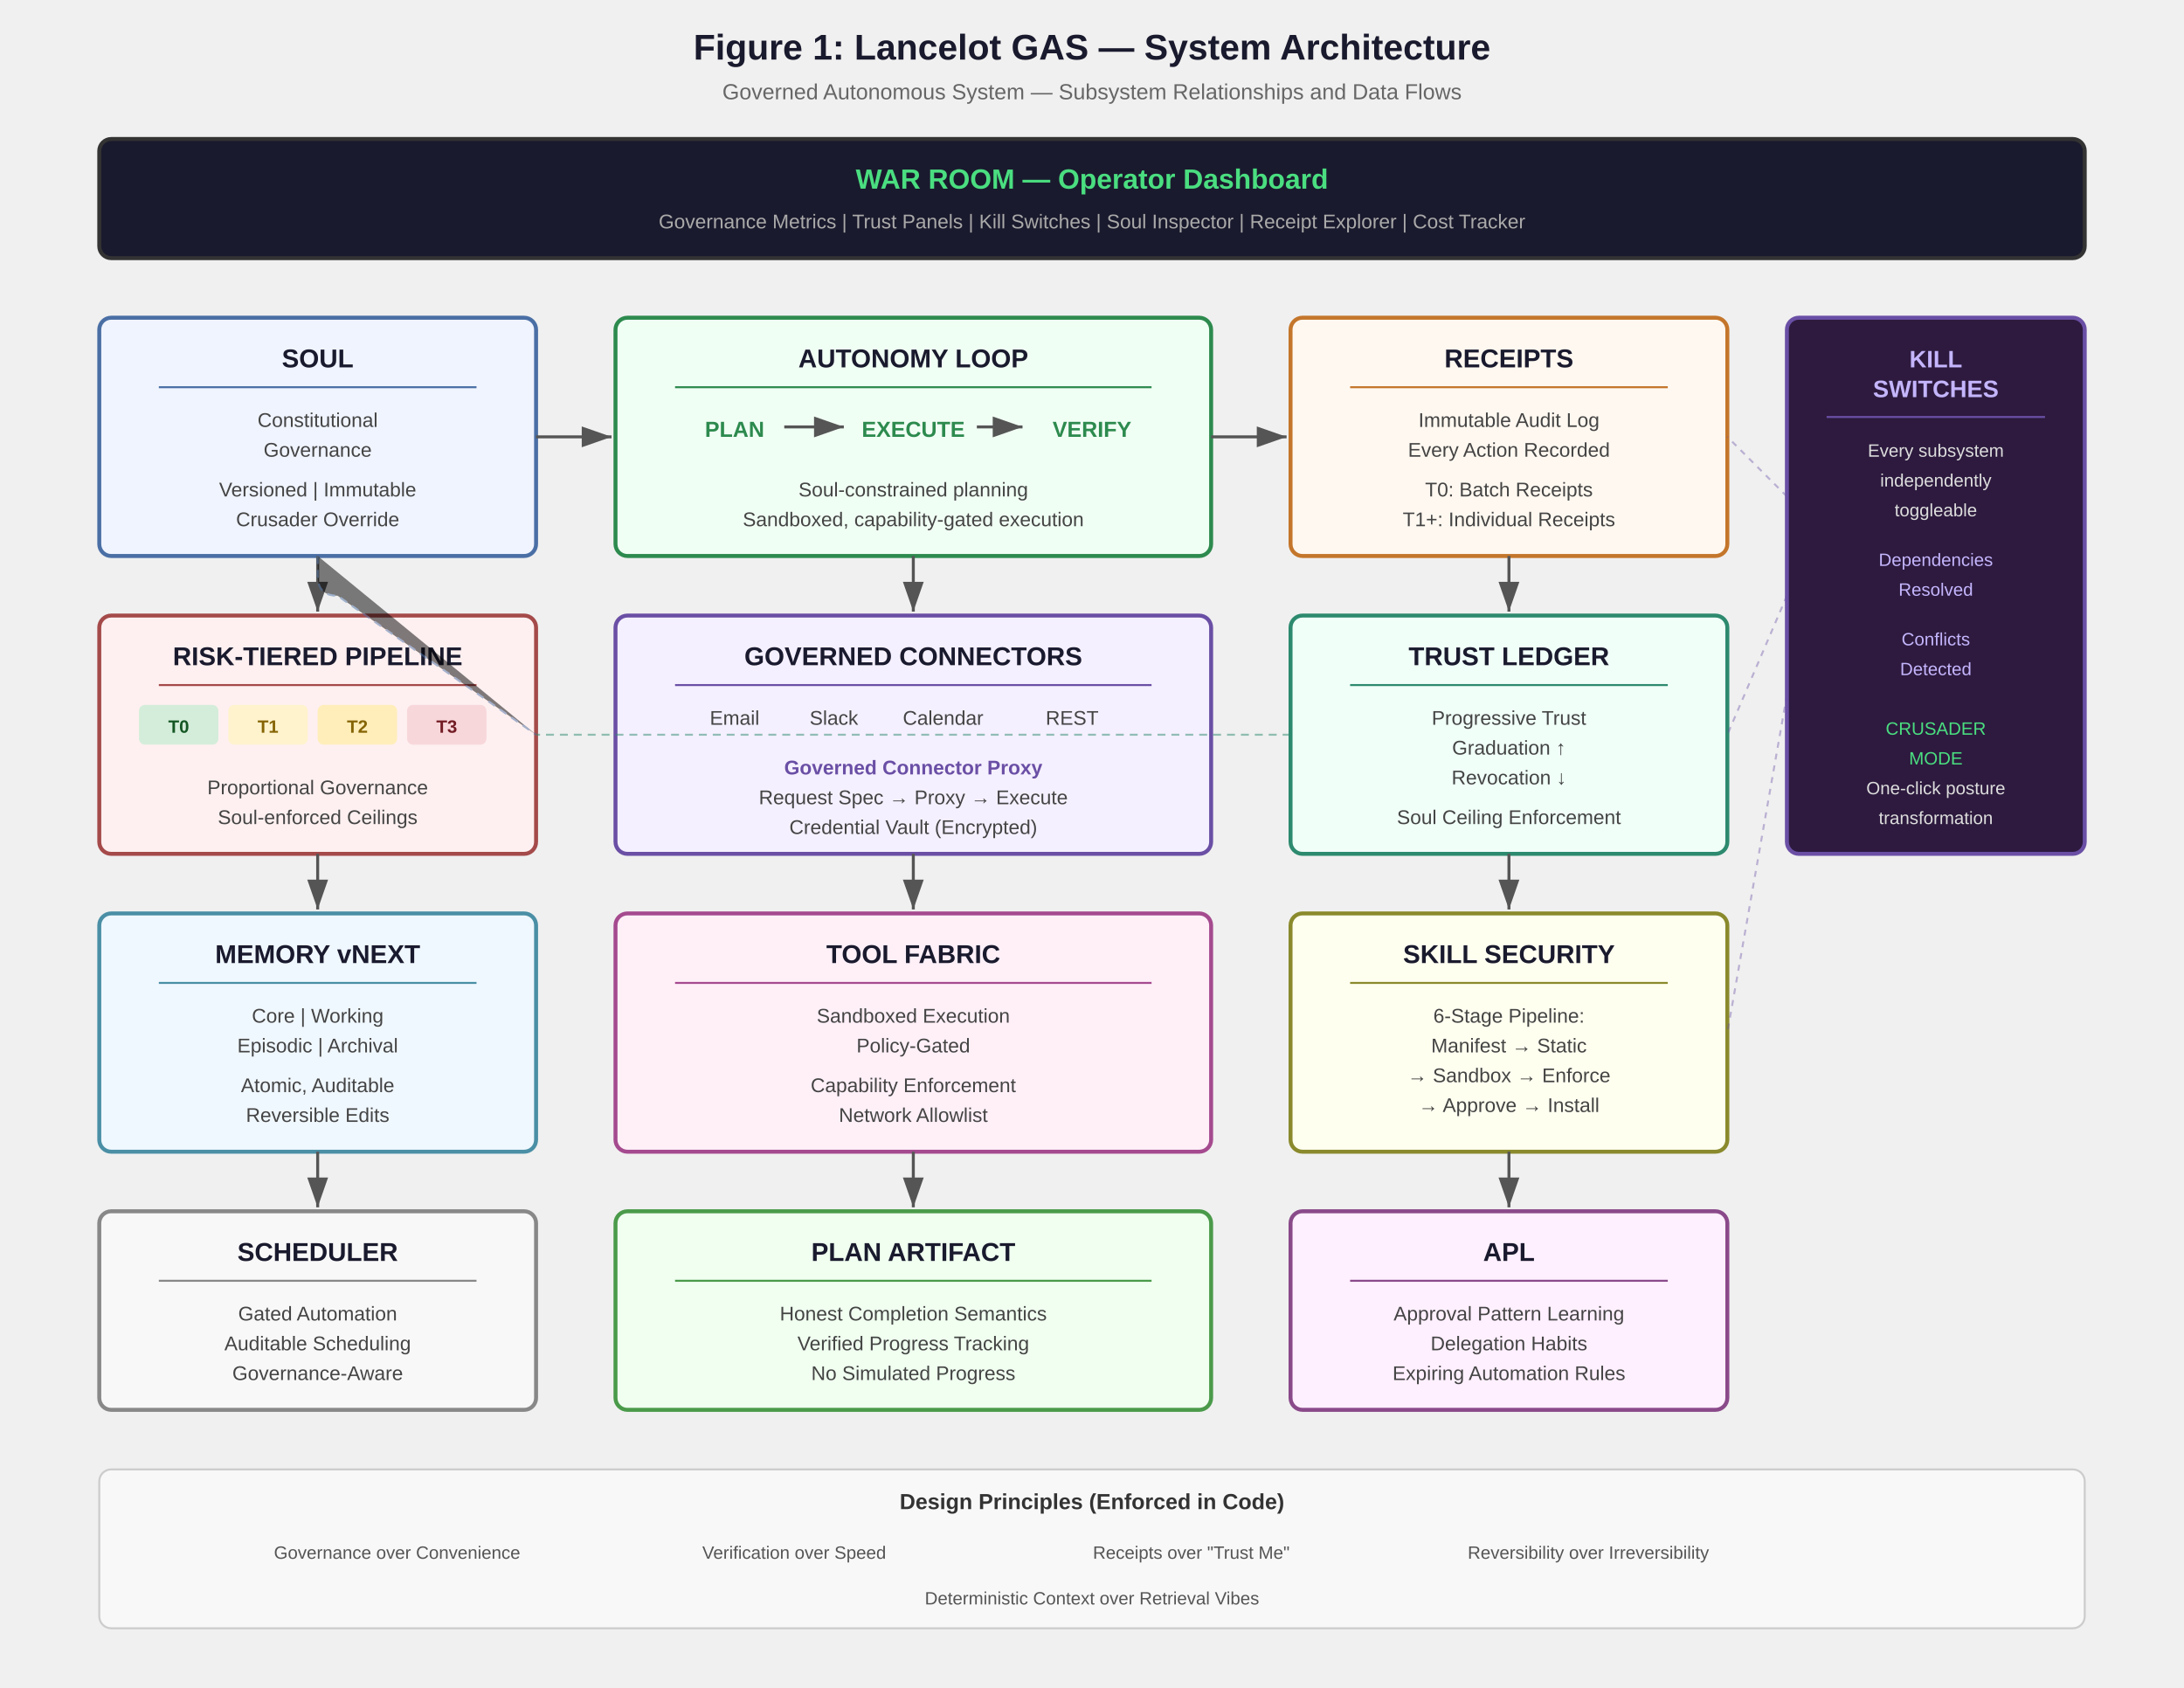
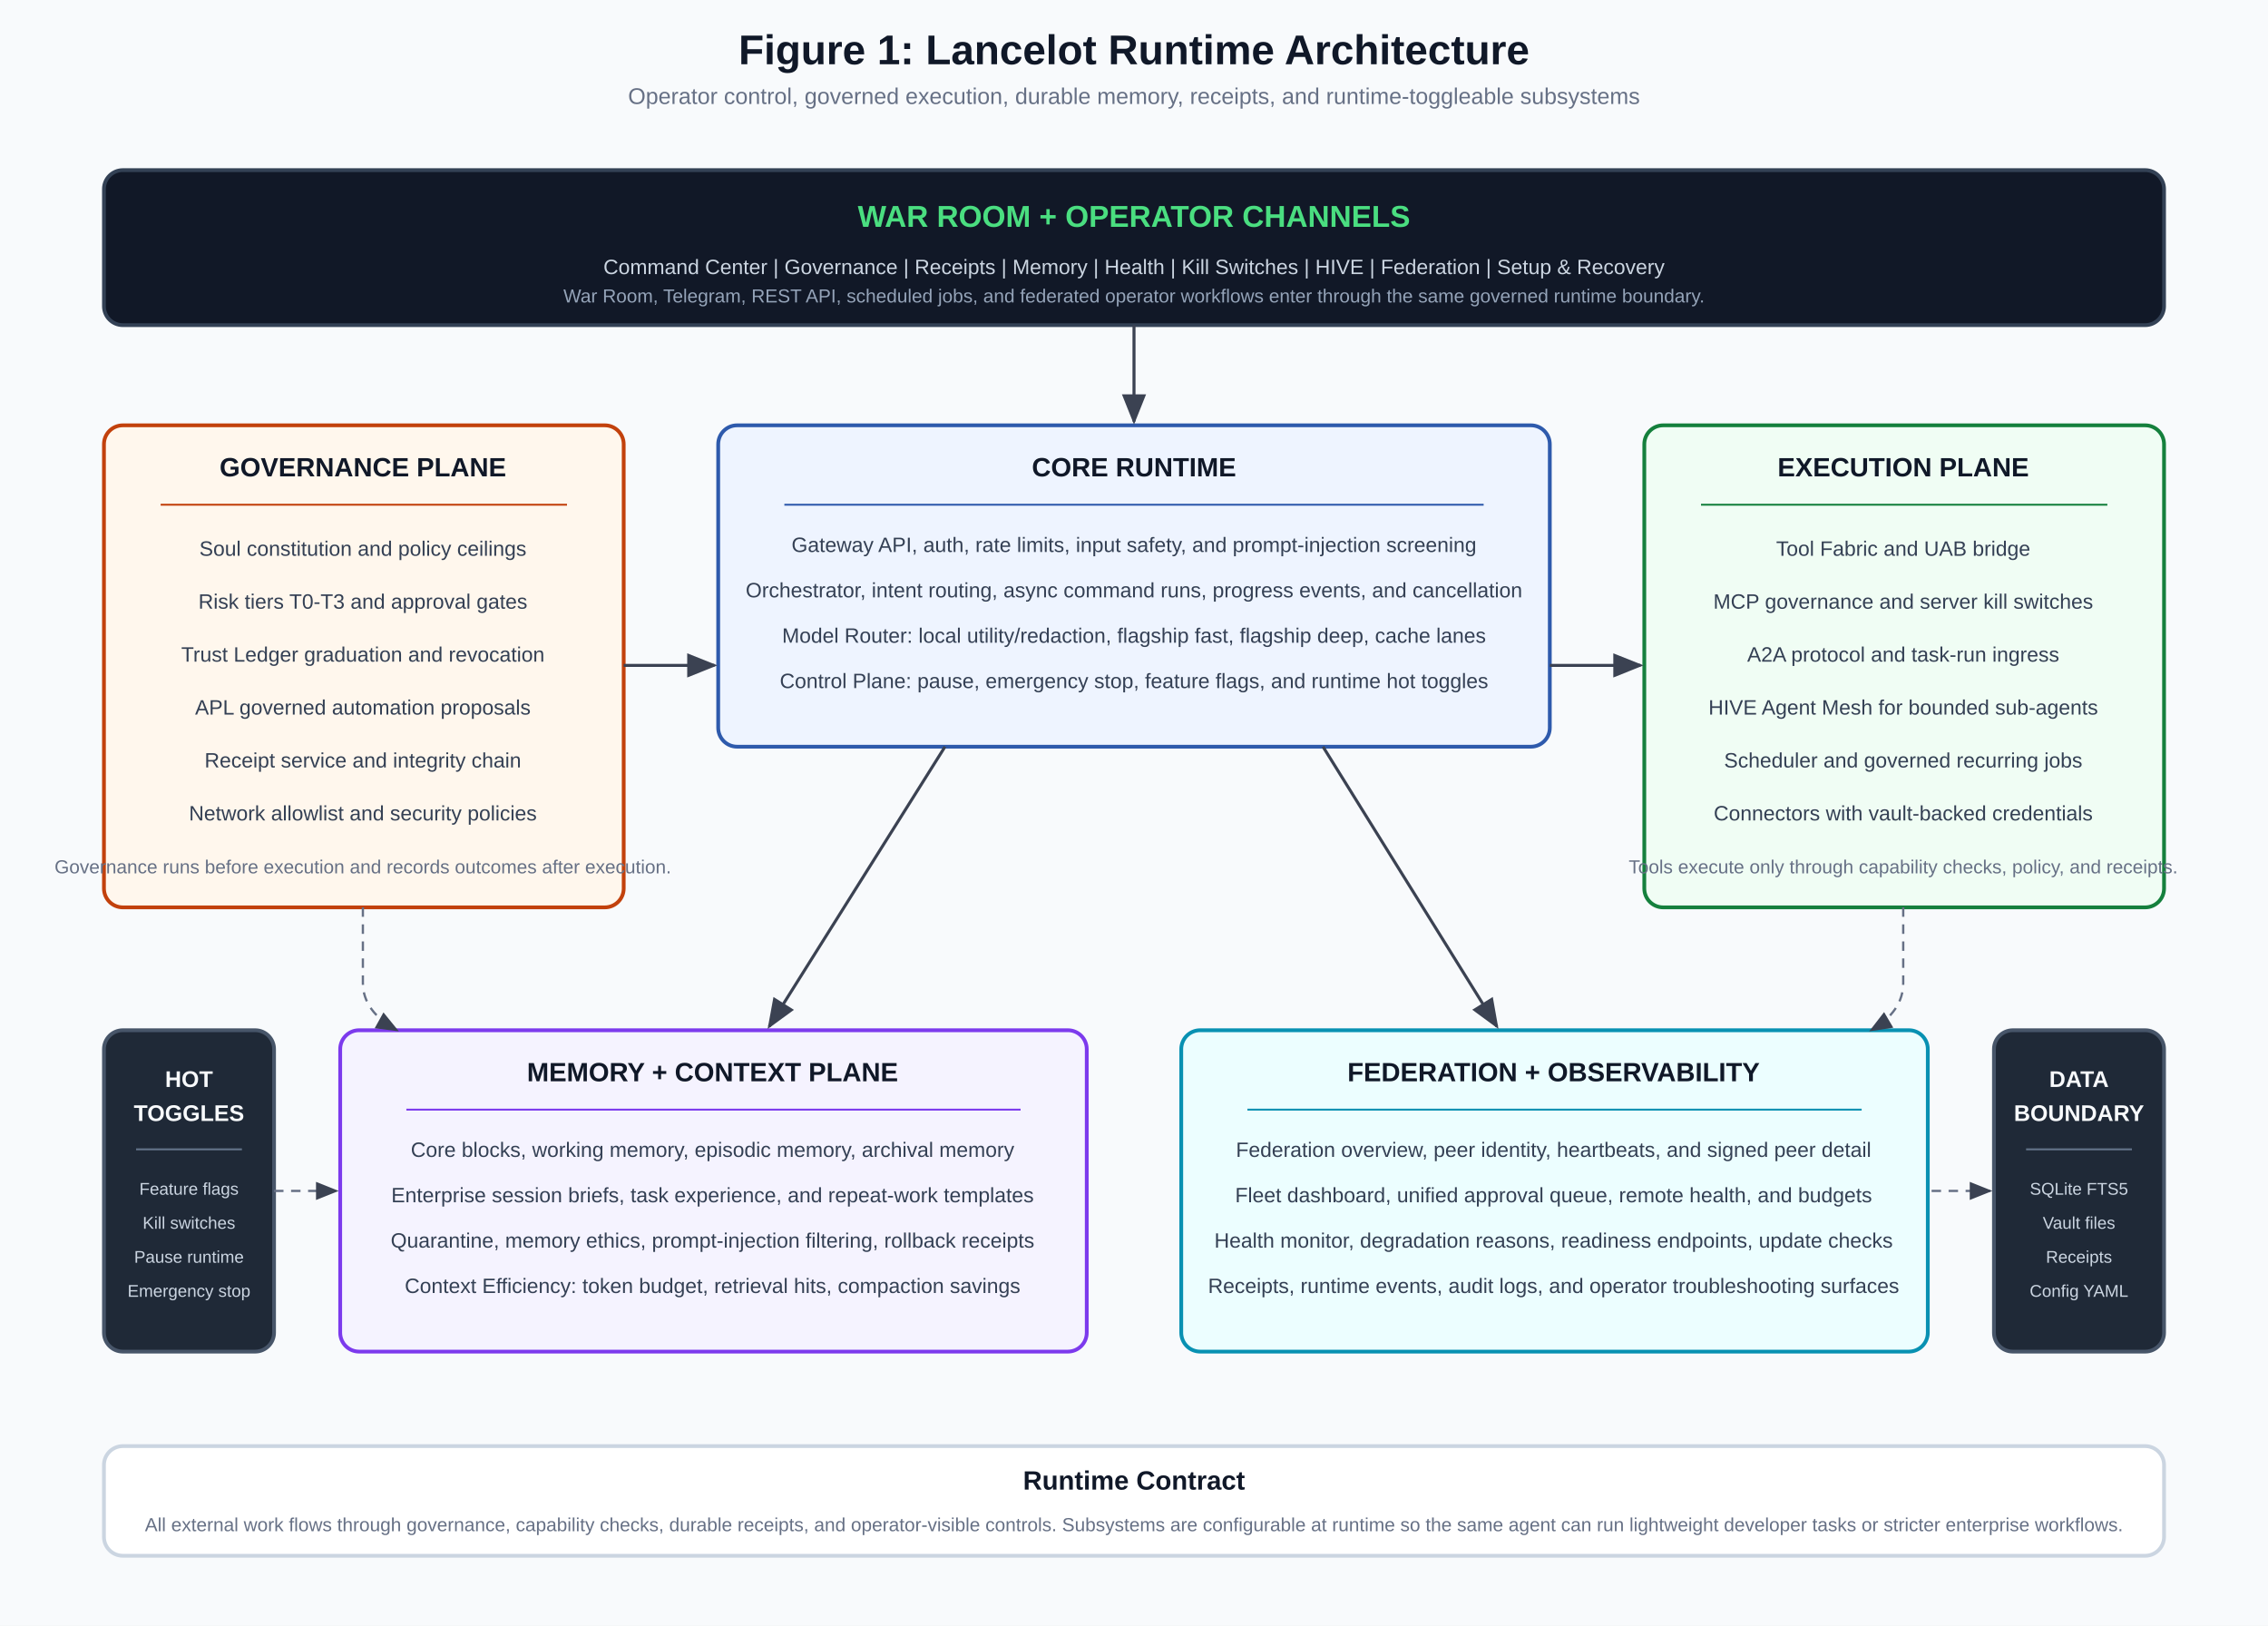
- <svg xmlns="http://www.w3.org/2000/svg" viewBox="0 0 1100 850" font-family="Arial, sans-serif">
+ <svg xmlns="http://www.w3.org/2000/svg" viewBox="0 0 1200 860" font-family="Arial, sans-serif">
  <defs>
-     <marker id="arrow" markerWidth="10" markerHeight="7" refX="10" refY="3.5" orient="auto">
-       <polygon points="0 0, 10 3.5, 0 7" fill="#555" />
+     <marker id="arrow" markerWidth="10" markerHeight="8" refX="9" refY="4" orient="auto">
+       <path d="M0,0 L10,4 L0,8 Z" fill="#3b4252" />
    </marker>
+     <style>
+       .title { font-size: 22px; font-weight: 700; fill: #101828; }
+       .subtitle { font-size: 12px; fill: #667085; }
+       .section { font-size: 14px; font-weight: 700; fill: #101828; }
+       .label { font-size: 11px; fill: #344054; }
+       .small { font-size: 10px; fill: #667085; }
+       .box { rx: 10; stroke-width: 2; }
+       .line { stroke: #3b4252; stroke-width: 1.6; fill: none; marker-end: url(#arrow); }
+       .dash { stroke: #667085; stroke-width: 1.2; stroke-dasharray: 5 4; fill: none; marker-end: url(#arrow); }
+     </style>
  </defs>
-   <text x="550" y="30" text-anchor="middle" font-size="18" font-weight="bold" fill="#1a1a2e">Figure 1: Lancelot GAS — System Architecture</text>
-   <text x="550" y="50" text-anchor="middle" font-size="11" fill="#666">Governed Autonomous System — Subsystem Relationships and Data Flows</text>
-   <rect x="50" y="70" width="1000" height="60" rx="6" fill="#1a1a2e" stroke="#333" stroke-width="2" />
-   <text x="550" y="95" text-anchor="middle" font-size="14" font-weight="bold" fill="#4ade80">WAR ROOM — Operator Dashboard</text>
-   <text x="550" y="115" text-anchor="middle" font-size="10" fill="#aaa">Governance Metrics | Trust Panels | Kill Switches | Soul Inspector | Receipt Explorer | Cost Tracker</text>
-   <rect x="50" y="160" width="220" height="120" rx="6" fill="#f0f4ff" stroke="#4a6fa5" stroke-width="2" />
-   <text x="160" y="185" text-anchor="middle" font-size="13" font-weight="bold" fill="#1a1a2e">SOUL</text>
-   <line x1="80" y1="195" x2="240" y2="195" stroke="#4a6fa5" stroke-width="1" />
-   <text x="160" y="215" text-anchor="middle" font-size="10" fill="#444">Constitutional</text>
-   <text x="160" y="230" text-anchor="middle" font-size="10" fill="#444">Governance</text>
-   <text x="160" y="250" text-anchor="middle" font-size="10" fill="#444">Versioned | Immutable</text>
-   <text x="160" y="265" text-anchor="middle" font-size="10" fill="#444">Crusader Override</text>
-   <rect x="310" y="160" width="300" height="120" rx="6" fill="#f0fff4" stroke="#2d8a4e" stroke-width="2" />
-   <text x="460" y="185" text-anchor="middle" font-size="13" font-weight="bold" fill="#1a1a2e">AUTONOMY LOOP</text>
-   <line x1="340" y1="195" x2="580" y2="195" stroke="#2d8a4e" stroke-width="1" />
-   <text x="370" y="220" text-anchor="middle" font-size="11" fill="#2d8a4e" font-weight="bold">PLAN</text>
-   <text x="460" y="220" text-anchor="middle" font-size="11" fill="#2d8a4e" font-weight="bold">EXECUTE</text>
-   <text x="550" y="220" text-anchor="middle" font-size="11" fill="#2d8a4e" font-weight="bold">VERIFY</text>
-   <path d="M395 215 L425 215" stroke="#555" stroke-width="1.5" marker-end="url(#arrow)" />
-   <path d="M492 215 L515 215" stroke="#555" stroke-width="1.5" marker-end="url(#arrow)" />
-   <text x="460" y="250" text-anchor="middle" font-size="10" fill="#444">Soul-constrained planning</text>
-   <text x="460" y="265" text-anchor="middle" font-size="10" fill="#444">Sandboxed, capability-gated execution</text>
-   <rect x="650" y="160" width="220" height="120" rx="6" fill="#fff8f0" stroke="#c4762b" stroke-width="2" />
-   <text x="760" y="185" text-anchor="middle" font-size="13" font-weight="bold" fill="#1a1a2e">RECEIPTS</text>
-   <line x1="680" y1="195" x2="840" y2="195" stroke="#c4762b" stroke-width="1" />
-   <text x="760" y="215" text-anchor="middle" font-size="10" fill="#444">Immutable Audit Log</text>
-   <text x="760" y="230" text-anchor="middle" font-size="10" fill="#444">Every Action Recorded</text>
-   <text x="760" y="250" text-anchor="middle" font-size="10" fill="#444">T0: Batch Receipts</text>
-   <text x="760" y="265" text-anchor="middle" font-size="10" fill="#444">T1+: Individual Receipts</text>
-   <path d="M270 220 L308 220" stroke="#555" stroke-width="1.5" marker-end="url(#arrow)" />
-   <path d="M610 220 L648 220" stroke="#555" stroke-width="1.5" marker-end="url(#arrow)" />
-   <rect x="50" y="310" width="220" height="120" rx="6" fill="#fef0f0" stroke="#a54a4a" stroke-width="2" />
-   <text x="160" y="335" text-anchor="middle" font-size="13" font-weight="bold" fill="#1a1a2e">RISK-TIERED PIPELINE</text>
-   <line x1="80" y1="345" x2="240" y2="345" stroke="#a54a4a" stroke-width="1" />
-   <rect x="70" y="355" width="40" height="20" rx="3" fill="#d4edda" />
-   <text x="90" y="369" text-anchor="middle" font-size="9" font-weight="bold" fill="#155724">T0</text>
-   <rect x="115" y="355" width="40" height="20" rx="3" fill="#fff3cd" />
-   <text x="135" y="369" text-anchor="middle" font-size="9" font-weight="bold" fill="#856404">T1</text>
-   <rect x="160" y="355" width="40" height="20" rx="3" fill="#ffeeba" />
-   <text x="180" y="369" text-anchor="middle" font-size="9" font-weight="bold" fill="#856404">T2</text>
-   <rect x="205" y="355" width="40" height="20" rx="3" fill="#f8d7da" />
-   <text x="225" y="369" text-anchor="middle" font-size="9" font-weight="bold" fill="#721c24">T3</text>
-   <text x="160" y="400" text-anchor="middle" font-size="10" fill="#444">Proportional Governance</text>
-   <text x="160" y="415" text-anchor="middle" font-size="10" fill="#444">Soul-enforced Ceilings</text>
-   <rect x="310" y="310" width="300" height="120" rx="6" fill="#f5f0ff" stroke="#6a4fa5" stroke-width="2" />
-   <text x="460" y="335" text-anchor="middle" font-size="13" font-weight="bold" fill="#1a1a2e">GOVERNED CONNECTORS</text>
-   <line x1="340" y1="345" x2="580" y2="345" stroke="#6a4fa5" stroke-width="1" />
-   <text x="370" y="365" text-anchor="middle" font-size="10" fill="#444">Email</text>
-   <text x="420" y="365" text-anchor="middle" font-size="10" fill="#444">Slack</text>
-   <text x="475" y="365" text-anchor="middle" font-size="10" fill="#444">Calendar</text>
-   <text x="540" y="365" text-anchor="middle" font-size="10" fill="#444">REST</text>
-   <text x="460" y="390" text-anchor="middle" font-size="10" fill="#6a4fa5" font-weight="bold">Governed Connector Proxy</text>
-   <text x="460" y="405" text-anchor="middle" font-size="10" fill="#444">Request Spec → Proxy → Execute</text>
-   <text x="460" y="420" text-anchor="middle" font-size="10" fill="#444">Credential Vault (Encrypted)</text>
-   <rect x="650" y="310" width="220" height="120" rx="6" fill="#f0fff8" stroke="#2d8a6e" stroke-width="2" />
-   <text x="760" y="335" text-anchor="middle" font-size="13" font-weight="bold" fill="#1a1a2e">TRUST LEDGER</text>
-   <line x1="680" y1="345" x2="840" y2="345" stroke="#2d8a6e" stroke-width="1" />
-   <text x="760" y="365" text-anchor="middle" font-size="10" fill="#444">Progressive Trust</text>
-   <text x="760" y="380" text-anchor="middle" font-size="10" fill="#444">Graduation ↑</text>
-   <text x="760" y="395" text-anchor="middle" font-size="10" fill="#444">Revocation ↓</text>
-   <text x="760" y="415" text-anchor="middle" font-size="10" fill="#444">Soul Ceiling Enforcement</text>
-   <path d="M160 280 L160 308" stroke="#555" stroke-width="1.5" marker-end="url(#arrow)" />
-   <path d="M460 280 L460 308" stroke="#555" stroke-width="1.5" marker-end="url(#arrow)" />
-   <path d="M760 280 L760 308" stroke="#555" stroke-width="1.5" marker-end="url(#arrow)" />
-   <rect x="50" y="460" width="220" height="120" rx="6" fill="#f0f8ff" stroke="#4a8fa5" stroke-width="2" />
-   <text x="160" y="485" text-anchor="middle" font-size="13" font-weight="bold" fill="#1a1a2e">MEMORY vNEXT</text>
-   <line x1="80" y1="495" x2="240" y2="495" stroke="#4a8fa5" stroke-width="1" />
-   <text x="160" y="515" text-anchor="middle" font-size="10" fill="#444">Core | Working</text>
-   <text x="160" y="530" text-anchor="middle" font-size="10" fill="#444">Episodic | Archival</text>
-   <text x="160" y="550" text-anchor="middle" font-size="10" fill="#444">Atomic, Auditable</text>
-   <text x="160" y="565" text-anchor="middle" font-size="10" fill="#444">Reversible Edits</text>
-   <rect x="310" y="460" width="300" height="120" rx="6" fill="#fff0f8" stroke="#a54a8f" stroke-width="2" />
-   <text x="460" y="485" text-anchor="middle" font-size="13" font-weight="bold" fill="#1a1a2e">TOOL FABRIC</text>
-   <line x1="340" y1="495" x2="580" y2="495" stroke="#a54a8f" stroke-width="1" />
-   <text x="460" y="515" text-anchor="middle" font-size="10" fill="#444">Sandboxed Execution</text>
-   <text x="460" y="530" text-anchor="middle" font-size="10" fill="#444">Policy-Gated</text>
-   <text x="460" y="550" text-anchor="middle" font-size="10" fill="#444">Capability Enforcement</text>
-   <text x="460" y="565" text-anchor="middle" font-size="10" fill="#444">Network Allowlist</text>
-   <rect x="650" y="460" width="220" height="120" rx="6" fill="#fffff0" stroke="#8a8a2d" stroke-width="2" />
-   <text x="760" y="485" text-anchor="middle" font-size="13" font-weight="bold" fill="#1a1a2e">SKILL SECURITY</text>
-   <line x1="680" y1="495" x2="840" y2="495" stroke="#8a8a2d" stroke-width="1" />
-   <text x="760" y="515" text-anchor="middle" font-size="10" fill="#444">6-Stage Pipeline:</text>
-   <text x="760" y="530" text-anchor="middle" font-size="10" fill="#444">Manifest → Static</text>
-   <text x="760" y="545" text-anchor="middle" font-size="10" fill="#444">→ Sandbox → Enforce</text>
-   <text x="760" y="560" text-anchor="middle" font-size="10" fill="#444">→ Approve → Install</text>
-   <path d="M160 430 L160 458" stroke="#555" stroke-width="1.5" marker-end="url(#arrow)" />
-   <path d="M460 430 L460 458" stroke="#555" stroke-width="1.5" marker-end="url(#arrow)" />
-   <path d="M760 430 L760 458" stroke="#555" stroke-width="1.5" marker-end="url(#arrow)" />
-   <rect x="50" y="610" width="220" height="100" rx="6" fill="#f8f8f8" stroke="#888" stroke-width="2" />
-   <text x="160" y="635" text-anchor="middle" font-size="13" font-weight="bold" fill="#1a1a2e">SCHEDULER</text>
-   <line x1="80" y1="645" x2="240" y2="645" stroke="#888" stroke-width="1" />
-   <text x="160" y="665" text-anchor="middle" font-size="10" fill="#444">Gated Automation</text>
-   <text x="160" y="680" text-anchor="middle" font-size="10" fill="#444">Auditable Scheduling</text>
-   <text x="160" y="695" text-anchor="middle" font-size="10" fill="#444">Governance-Aware</text>
-   <rect x="310" y="610" width="300" height="100" rx="6" fill="#f0fff0" stroke="#4a9a4a" stroke-width="2" />
-   <text x="460" y="635" text-anchor="middle" font-size="13" font-weight="bold" fill="#1a1a2e">PLAN ARTIFACT</text>
-   <line x1="340" y1="645" x2="580" y2="645" stroke="#4a9a4a" stroke-width="1" />
-   <text x="460" y="665" text-anchor="middle" font-size="10" fill="#444">Honest Completion Semantics</text>
-   <text x="460" y="680" text-anchor="middle" font-size="10" fill="#444">Verified Progress Tracking</text>
-   <text x="460" y="695" text-anchor="middle" font-size="10" fill="#444">No Simulated Progress</text>
-   <rect x="650" y="610" width="220" height="100" rx="6" fill="#fff0ff" stroke="#8a4a8a" stroke-width="2" />
-   <text x="760" y="635" text-anchor="middle" font-size="13" font-weight="bold" fill="#1a1a2e">APL</text>
-   <line x1="680" y1="645" x2="840" y2="645" stroke="#8a4a8a" stroke-width="1" />
-   <text x="760" y="665" text-anchor="middle" font-size="10" fill="#444">Approval Pattern Learning</text>
-   <text x="760" y="680" text-anchor="middle" font-size="10" fill="#444">Delegation Habits</text>
-   <text x="760" y="695" text-anchor="middle" font-size="10" fill="#444">Expiring Automation Rules</text>
-   <path d="M160 580 L160 608" stroke="#555" stroke-width="1.5" marker-end="url(#arrow)" />
-   <path d="M460 580 L460 608" stroke="#555" stroke-width="1.5" marker-end="url(#arrow)" />
-   <path d="M760 580 L760 608" stroke="#555" stroke-width="1.5" marker-end="url(#arrow)" />
-   <path d="M160 280 L160 290 Q160 300 170 300 L270 370" stroke="#4a6fa5" stroke-width="1" stroke-dasharray="4,3" opacity="0.5" />
-   <path d="M650 370 L610 370 Q600 370 590 370 L270 370" stroke="#2d8a6e" stroke-width="1" stroke-dasharray="4,3" opacity="0.5" />
-   <rect x="900" y="160" width="150" height="270" rx="6" fill="#2d1a3e" stroke="#6a4fa5" stroke-width="2" />
-   <text x="975" y="185" text-anchor="middle" font-size="12" font-weight="bold" fill="#c4b5fd">KILL</text>
-   <text x="975" y="200" text-anchor="middle" font-size="12" font-weight="bold" fill="#c4b5fd">SWITCHES</text>
-   <line x1="920" y1="210" x2="1030" y2="210" stroke="#6a4fa5" stroke-width="1" />
-   <text x="975" y="230" text-anchor="middle" font-size="9" fill="#ddd">Every subsystem</text>
-   <text x="975" y="245" text-anchor="middle" font-size="9" fill="#ddd">independently</text>
-   <text x="975" y="260" text-anchor="middle" font-size="9" fill="#ddd">toggleable</text>
-   <text x="975" y="285" text-anchor="middle" font-size="9" fill="#c4b5fd">Dependencies</text>
-   <text x="975" y="300" text-anchor="middle" font-size="9" fill="#c4b5fd">Resolved</text>
-   <text x="975" y="325" text-anchor="middle" font-size="9" fill="#c4b5fd">Conflicts</text>
-   <text x="975" y="340" text-anchor="middle" font-size="9" fill="#c4b5fd">Detected</text>
-   <text x="975" y="370" text-anchor="middle" font-size="9" fill="#4ade80">CRUSADER</text>
-   <text x="975" y="385" text-anchor="middle" font-size="9" fill="#4ade80">MODE</text>
-   <text x="975" y="400" text-anchor="middle" font-size="9" fill="#ddd">One-click posture</text>
-   <text x="975" y="415" text-anchor="middle" font-size="9" fill="#ddd">transformation</text>
-   <path d="M900 250 L870 220" stroke="#6a4fa5" stroke-width="1" stroke-dasharray="3,3" opacity="0.4" />
-   <path d="M900 300 L870 370" stroke="#6a4fa5" stroke-width="1" stroke-dasharray="3,3" opacity="0.4" />
-   <path d="M900 350 L870 520" stroke="#6a4fa5" stroke-width="1" stroke-dasharray="3,3" opacity="0.4" />
-   <rect x="50" y="740" width="1000" height="80" rx="6" fill="#f8f8f8" stroke="#ccc" stroke-width="1" />
-   <text x="550" y="760" text-anchor="middle" font-size="11" font-weight="bold" fill="#333">Design Principles (Enforced in Code)</text>
-   <text x="200" y="785" text-anchor="middle" font-size="9" fill="#555">Governance over Convenience</text>
-   <text x="400" y="785" text-anchor="middle" font-size="9" fill="#555">Verification over Speed</text>
-   <text x="600" y="785" text-anchor="middle" font-size="9" fill="#555">Receipts over "Trust Me"</text>
-   <text x="800" y="785" text-anchor="middle" font-size="9" fill="#555">Reversibility over Irreversibility</text>
-   <text x="550" y="808" text-anchor="middle" font-size="9" fill="#555">Deterministic Context over Retrieval Vibes</text>
+   <rect x="0" y="0" width="1200" height="860" fill="#f8fafc" />
+   <text x="600" y="34" text-anchor="middle" class="title">Figure 1: Lancelot Runtime Architecture</text>
+   <text x="600" y="55" text-anchor="middle" class="subtitle">Operator control, governed execution, durable memory, receipts, and runtime-toggleable subsystems</text>
+   <rect x="55" y="90" width="1090" height="82" class="box" fill="#111827" stroke="#334155" />
+   <text x="600" y="120" text-anchor="middle" font-size="16" font-weight="700" fill="#4ade80">WAR ROOM + OPERATOR CHANNELS</text>
+   <text x="600" y="145" text-anchor="middle" font-size="11" fill="#cbd5e1">Command Center | Governance | Receipts | Memory | Health | Kill Switches | HIVE | Federation | Setup &amp; Recovery</text>
+   <text x="600" y="160" text-anchor="middle" font-size="10" fill="#94a3b8">War Room, Telegram, REST API, scheduled jobs, and federated operator workflows enter through the same governed runtime boundary.</text>
+   <rect x="380" y="225" width="440" height="170" class="box" fill="#eef4ff" stroke="#2e5aac" />
+   <text x="600" y="252" text-anchor="middle" class="section">CORE RUNTIME</text>
+   <line x1="415" y1="267" x2="785" y2="267" stroke="#2e5aac" stroke-width="1" />
+   <text x="600" y="292" text-anchor="middle" class="label">Gateway API, auth, rate limits, input safety, and prompt-injection screening</text>
+   <text x="600" y="316" text-anchor="middle" class="label">Orchestrator, intent routing, async command runs, progress events, and cancellation</text>
+   <text x="600" y="340" text-anchor="middle" class="label">Model Router: local utility/redaction, flagship fast, flagship deep, cache lanes</text>
+   <text x="600" y="364" text-anchor="middle" class="label">Control Plane: pause, emergency stop, feature flags, and runtime hot toggles</text>
+   <rect x="55" y="225" width="275" height="255" class="box" fill="#fff7ed" stroke="#c2410c" />
+   <text x="192" y="252" text-anchor="middle" class="section">GOVERNANCE PLANE</text>
+   <line x1="85" y1="267" x2="300" y2="267" stroke="#c2410c" stroke-width="1" />
+   <text x="192" y="294" text-anchor="middle" class="label">Soul constitution and policy ceilings</text>
+   <text x="192" y="322" text-anchor="middle" class="label">Risk tiers T0-T3 and approval gates</text>
+   <text x="192" y="350" text-anchor="middle" class="label">Trust Ledger graduation and revocation</text>
+   <text x="192" y="378" text-anchor="middle" class="label">APL governed automation proposals</text>
+   <text x="192" y="406" text-anchor="middle" class="label">Receipt service and integrity chain</text>
+   <text x="192" y="434" text-anchor="middle" class="label">Network allowlist and security policies</text>
+   <text x="192" y="462" text-anchor="middle" class="small">Governance runs before execution and records outcomes after execution.</text>
+   <rect x="870" y="225" width="275" height="255" class="box" fill="#f0fdf4" stroke="#15803d" />
+   <text x="1007" y="252" text-anchor="middle" class="section">EXECUTION PLANE</text>
+   <line x1="900" y1="267" x2="1115" y2="267" stroke="#15803d" stroke-width="1" />
+   <text x="1007" y="294" text-anchor="middle" class="label">Tool Fabric and UAB bridge</text>
+   <text x="1007" y="322" text-anchor="middle" class="label">MCP governance and server kill switches</text>
+   <text x="1007" y="350" text-anchor="middle" class="label">A2A protocol and task-run ingress</text>
+   <text x="1007" y="378" text-anchor="middle" class="label">HIVE Agent Mesh for bounded sub-agents</text>
+   <text x="1007" y="406" text-anchor="middle" class="label">Scheduler and governed recurring jobs</text>
+   <text x="1007" y="434" text-anchor="middle" class="label">Connectors with vault-backed credentials</text>
+   <text x="1007" y="462" text-anchor="middle" class="small">Tools execute only through capability checks, policy, and receipts.</text>
+   <rect x="180" y="545" width="395" height="170" class="box" fill="#f5f3ff" stroke="#7c3aed" />
+   <text x="377" y="572" text-anchor="middle" class="section">MEMORY + CONTEXT PLANE</text>
+   <line x1="215" y1="587" x2="540" y2="587" stroke="#7c3aed" stroke-width="1" />
+   <text x="377" y="612" text-anchor="middle" class="label">Core blocks, working memory, episodic memory, archival memory</text>
+   <text x="377" y="636" text-anchor="middle" class="label">Enterprise session briefs, task experience, and repeat-work templates</text>
+   <text x="377" y="660" text-anchor="middle" class="label">Quarantine, memory ethics, prompt-injection filtering, rollback receipts</text>
+   <text x="377" y="684" text-anchor="middle" class="label">Context Efficiency: token budget, retrieval hits, compaction savings</text>
+   <rect x="625" y="545" width="395" height="170" class="box" fill="#ecfeff" stroke="#0891b2" />
+   <text x="822" y="572" text-anchor="middle" class="section">FEDERATION + OBSERVABILITY</text>
+   <line x1="660" y1="587" x2="985" y2="587" stroke="#0891b2" stroke-width="1" />
+   <text x="822" y="612" text-anchor="middle" class="label">Federation overview, peer identity, heartbeats, and signed peer detail</text>
+   <text x="822" y="636" text-anchor="middle" class="label">Fleet dashboard, unified approval queue, remote health, and budgets</text>
+   <text x="822" y="660" text-anchor="middle" class="label">Health monitor, degradation reasons, readiness endpoints, update checks</text>
+   <text x="822" y="684" text-anchor="middle" class="label">Receipts, runtime events, audit logs, and operator troubleshooting surfaces</text>
+   <rect x="55" y="545" width="90" height="170" class="box" fill="#1f2937" stroke="#475569" />
+   <text x="100" y="575" text-anchor="middle" font-size="12" font-weight="700" fill="#f8fafc">HOT</text>
+   <text x="100" y="593" text-anchor="middle" font-size="12" font-weight="700" fill="#f8fafc">TOGGLES</text>
+   <line x1="72" y1="608" x2="128" y2="608" stroke="#64748b" />
+   <text x="100" y="632" text-anchor="middle" font-size="9" fill="#cbd5e1">Feature flags</text>
+   <text x="100" y="650" text-anchor="middle" font-size="9" fill="#cbd5e1">Kill switches</text>
+   <text x="100" y="668" text-anchor="middle" font-size="9" fill="#cbd5e1">Pause runtime</text>
+   <text x="100" y="686" text-anchor="middle" font-size="9" fill="#cbd5e1">Emergency stop</text>
+   <rect x="1055" y="545" width="90" height="170" class="box" fill="#1f2937" stroke="#475569" />
+   <text x="1100" y="575" text-anchor="middle" font-size="12" font-weight="700" fill="#f8fafc">DATA</text>
+   <text x="1100" y="593" text-anchor="middle" font-size="12" font-weight="700" fill="#f8fafc">BOUNDARY</text>
+   <line x1="1072" y1="608" x2="1128" y2="608" stroke="#64748b" />
+   <text x="1100" y="632" text-anchor="middle" font-size="9" fill="#cbd5e1">SQLite FTS5</text>
+   <text x="1100" y="650" text-anchor="middle" font-size="9" fill="#cbd5e1">Vault files</text>
+   <text x="1100" y="668" text-anchor="middle" font-size="9" fill="#cbd5e1">Receipts</text>
+   <text x="1100" y="686" text-anchor="middle" font-size="9" fill="#cbd5e1">Config YAML</text>
+   <path class="line" d="M600 172 L600 223" />
+   <path class="line" d="M330 352 L378 352" />
+   <path class="line" d="M820 352 L868 352" />
+   <path class="line" d="M500 395 L407 543" />
+   <path class="line" d="M700 395 L792 543" />
+   <path class="dash" d="M145 630 L178 630" />
+   <path class="dash" d="M1022 630 L1053 630" />
+   <path class="dash" d="M192 480 L192 520 Q192 535 210 545" />
+   <path class="dash" d="M1007 480 L1007 520 Q1007 535 990 545" />
+   <rect x="55" y="765" width="1090" height="58" class="box" fill="#ffffff" stroke="#cbd5e1" />
+   <text x="600" y="788" text-anchor="middle" class="section">Runtime Contract</text>
+   <text x="600" y="810" text-anchor="middle" class="small">All external work flows through governance, capability checks, durable receipts, and operator-visible controls. Subsystems are configurable at runtime so the same agent can run lightweight developer tasks or stricter enterprise workflows.</text>
</svg>
